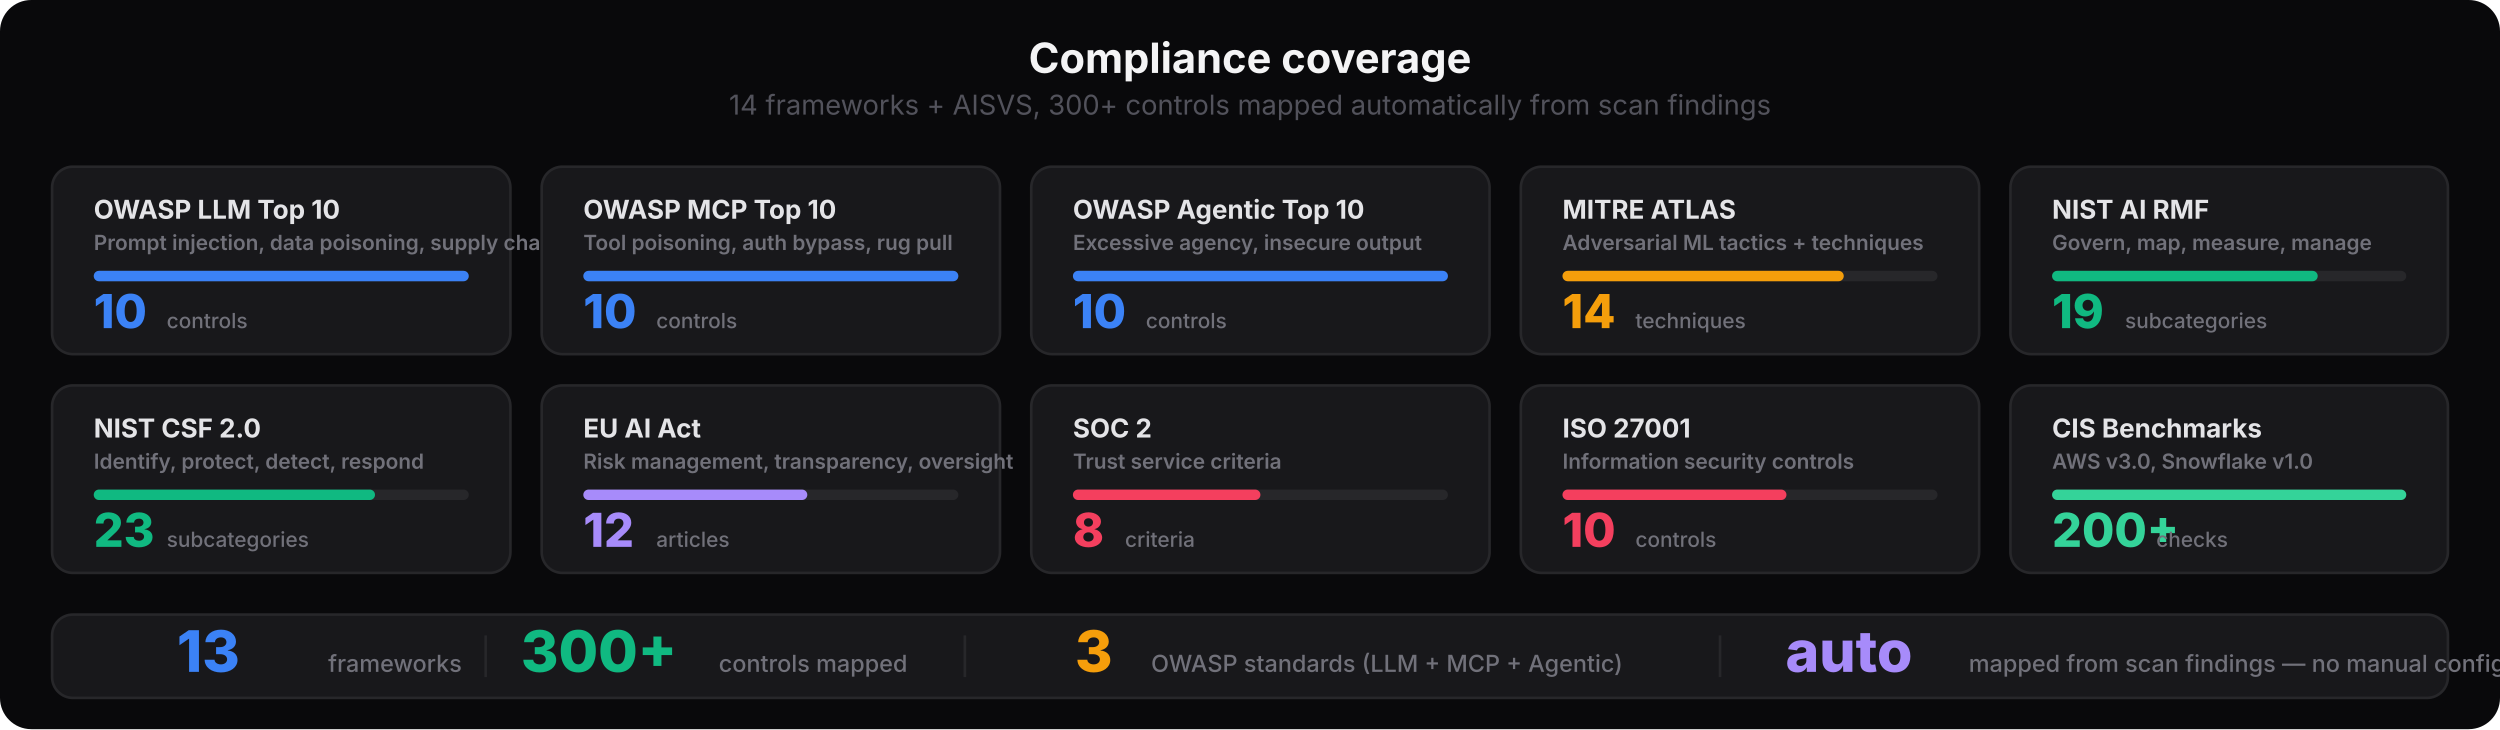
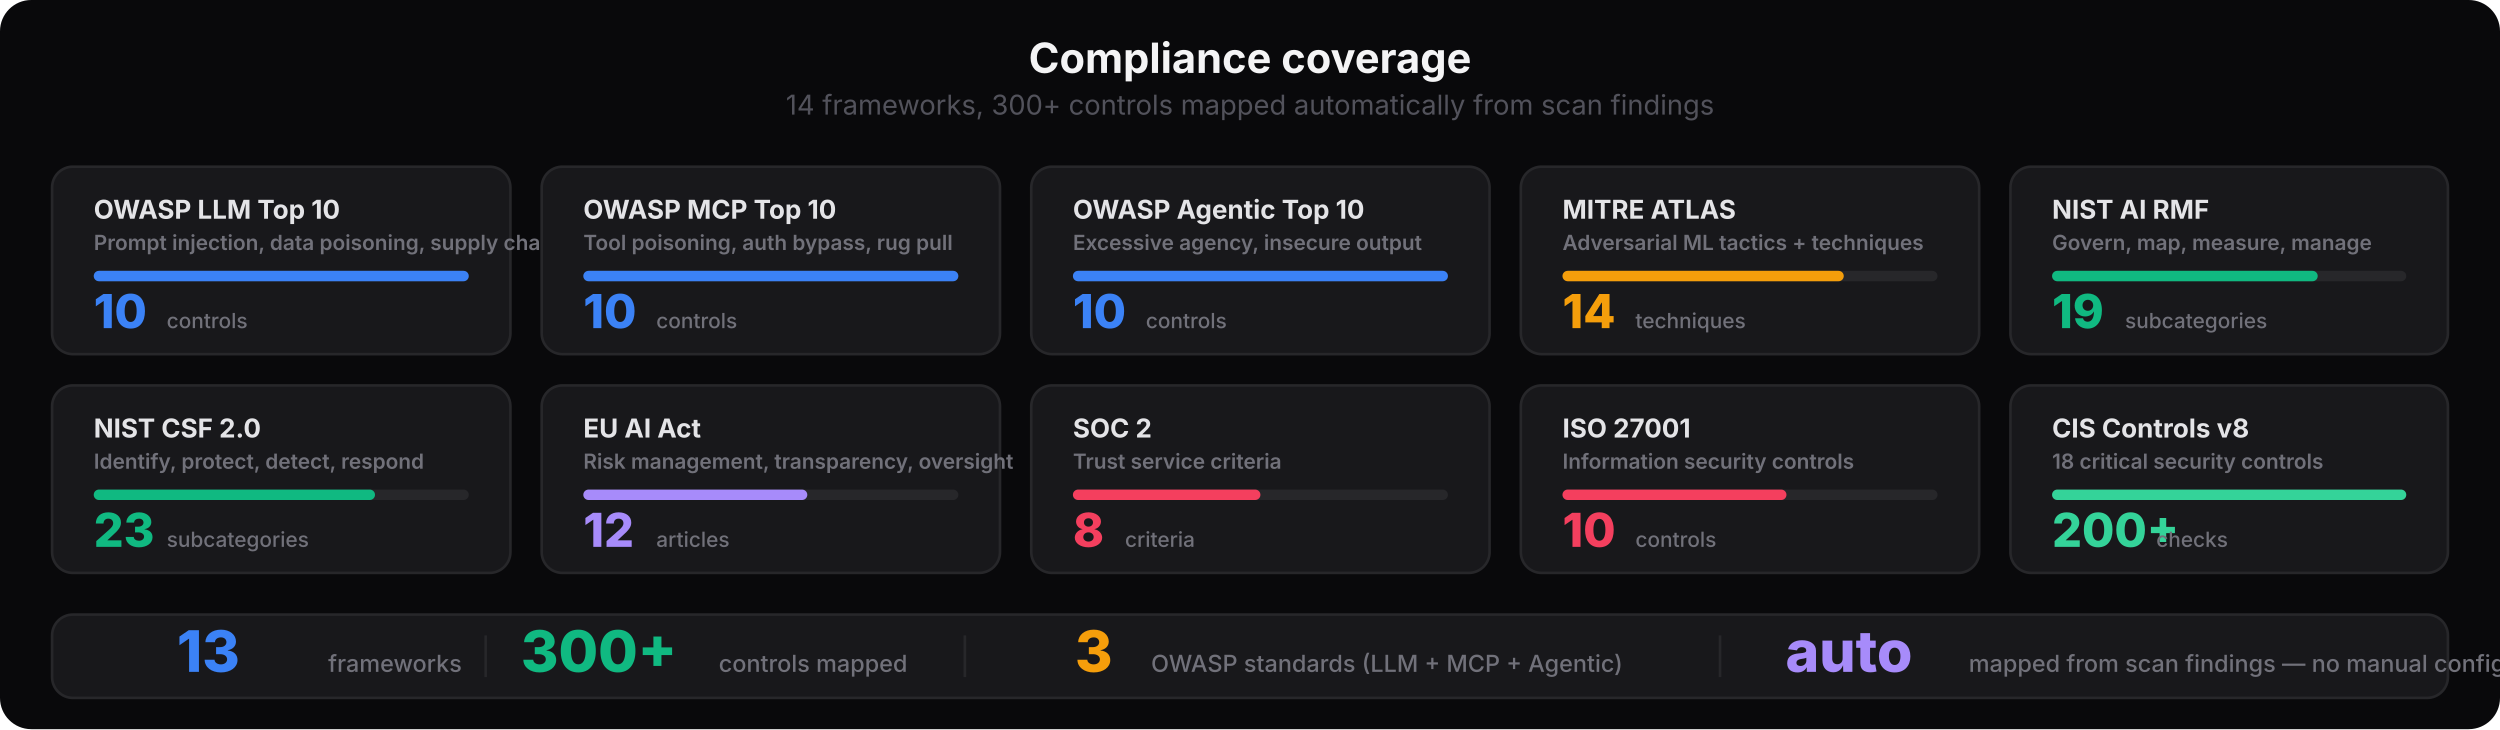
<svg xmlns="http://www.w3.org/2000/svg" viewBox="0 0 960 280" fill="none">
  <style>
    text { font-family: system-ui, -apple-system, 'Segoe UI', sans-serif; }
    .title { font-size: 16px; font-weight: 700; fill: #f4f4f5; }
    .subtitle { font-size: 10.5px; font-weight: 400; fill: #52525b; }
    .fw-name { font-size: 10px; font-weight: 700; fill: #e4e4e7; }
    .fw-code { font-size: 8px; font-weight: 600; fill: #71717a; }
    .fw-count { font-size: 18px; font-weight: 800; }
    .fw-label { font-size: 8px; font-weight: 500; fill: #71717a; }
    .bar-bg { fill: #27272a; }
    .summary-num { font-size: 22px; font-weight: 800; }
    .summary-label { font-size: 9px; font-weight: 500; fill: #71717a; }
  </style>
  <rect width="960" height="280" rx="12" fill="#09090b" />
  <text x="480" y="28" text-anchor="middle" class="title">Compliance coverage</text>
-   <text x="480" y="44" text-anchor="middle" class="subtitle">14 frameworks + AISVS, 300+ controls mapped automatically from scan findings</text>
+   <text x="480" y="44" text-anchor="middle" class="subtitle">14 frameworks, 300+ controls mapped automatically from scan findings</text>
  <rect x="20" y="64" width="176" height="72" rx="8" fill="#18181b" stroke="#27272a" stroke-width="1" />
  <text x="36" y="84" class="fw-name">OWASP LLM Top 10</text>
  <text x="36" y="96" class="fw-code">Prompt injection, data poisoning, supply chain</text>
  <rect x="36" y="104" width="144" height="4" rx="2" class="bar-bg" />
  <rect x="36" y="104" width="144" height="4" rx="2" fill="#3b82f6" />
  <text x="36" y="126" class="fw-count" fill="#3b82f6">10</text>
  <text x="64" y="126" class="fw-label">controls</text>
  <rect x="208" y="64" width="176" height="72" rx="8" fill="#18181b" stroke="#27272a" stroke-width="1" />
  <text x="224" y="84" class="fw-name">OWASP MCP Top 10</text>
  <text x="224" y="96" class="fw-code">Tool poisoning, auth bypass, rug pull</text>
  <rect x="224" y="104" width="144" height="4" rx="2" class="bar-bg" />
  <rect x="224" y="104" width="144" height="4" rx="2" fill="#3b82f6" />
  <text x="224" y="126" class="fw-count" fill="#3b82f6">10</text>
  <text x="252" y="126" class="fw-label">controls</text>
  <rect x="396" y="64" width="176" height="72" rx="8" fill="#18181b" stroke="#27272a" stroke-width="1" />
  <text x="412" y="84" class="fw-name">OWASP Agentic Top 10</text>
  <text x="412" y="96" class="fw-code">Excessive agency, insecure output</text>
  <rect x="412" y="104" width="144" height="4" rx="2" class="bar-bg" />
  <rect x="412" y="104" width="144" height="4" rx="2" fill="#3b82f6" />
  <text x="412" y="126" class="fw-count" fill="#3b82f6">10</text>
  <text x="440" y="126" class="fw-label">controls</text>
  <rect x="584" y="64" width="176" height="72" rx="8" fill="#18181b" stroke="#27272a" stroke-width="1" />
  <text x="600" y="84" class="fw-name">MITRE ATLAS</text>
  <text x="600" y="96" class="fw-code">Adversarial ML tactics + techniques</text>
  <rect x="600" y="104" width="144" height="4" rx="2" class="bar-bg" />
  <rect x="600" y="104" width="108" height="4" rx="2" fill="#f59e0b" />
  <text x="600" y="126" class="fw-count" fill="#f59e0b">14</text>
  <text x="628" y="126" class="fw-label">techniques</text>
  <rect x="772" y="64" width="168" height="72" rx="8" fill="#18181b" stroke="#27272a" stroke-width="1" />
  <text x="788" y="84" class="fw-name">NIST AI RMF</text>
  <text x="788" y="96" class="fw-code">Govern, map, measure, manage</text>
  <rect x="788" y="104" width="136" height="4" rx="2" class="bar-bg" />
  <rect x="788" y="104" width="102" height="4" rx="2" fill="#10b981" />
  <text x="788" y="126" class="fw-count" fill="#10b981">19</text>
  <text x="816" y="126" class="fw-label">subcategories</text>
  <rect x="20" y="148" width="176" height="72" rx="8" fill="#18181b" stroke="#27272a" stroke-width="1" />
  <text x="36" y="168" class="fw-name">NIST CSF 2.0</text>
  <text x="36" y="180" class="fw-code">Identify, protect, detect, respond</text>
  <rect x="36" y="188" width="144" height="4" rx="2" class="bar-bg" />
  <rect x="36" y="188" width="108" height="4" rx="2" fill="#10b981" />
  <text x="36" y="210" class="fw-count" fill="#10b981">23</text>
  <text x="64" y="210" class="fw-label">subcategories</text>
  <rect x="208" y="148" width="176" height="72" rx="8" fill="#18181b" stroke="#27272a" stroke-width="1" />
  <text x="224" y="168" class="fw-name">EU AI Act</text>
  <text x="224" y="180" class="fw-code">Risk management, transparency, oversight</text>
  <rect x="224" y="188" width="144" height="4" rx="2" class="bar-bg" />
  <rect x="224" y="188" width="86" height="4" rx="2" fill="#a78bfa" />
  <text x="224" y="210" class="fw-count" fill="#a78bfa">12</text>
  <text x="252" y="210" class="fw-label">articles</text>
  <rect x="396" y="148" width="176" height="72" rx="8" fill="#18181b" stroke="#27272a" stroke-width="1" />
  <text x="412" y="168" class="fw-name">SOC 2</text>
  <text x="412" y="180" class="fw-code">Trust service criteria</text>
  <rect x="412" y="188" width="144" height="4" rx="2" class="bar-bg" />
  <rect x="412" y="188" width="72" height="4" rx="2" fill="#f43f5e" />
  <text x="412" y="210" class="fw-count" fill="#f43f5e">8</text>
  <text x="432" y="210" class="fw-label">criteria</text>
  <rect x="584" y="148" width="176" height="72" rx="8" fill="#18181b" stroke="#27272a" stroke-width="1" />
  <text x="600" y="168" class="fw-name">ISO 27001</text>
  <text x="600" y="180" class="fw-code">Information security controls</text>
  <rect x="600" y="188" width="144" height="4" rx="2" class="bar-bg" />
  <rect x="600" y="188" width="86" height="4" rx="2" fill="#f43f5e" />
  <text x="600" y="210" class="fw-count" fill="#f43f5e">10</text>
  <text x="628" y="210" class="fw-label">controls</text>
  <rect x="772" y="148" width="168" height="72" rx="8" fill="#18181b" stroke="#27272a" stroke-width="1" />
-   <text x="788" y="168" class="fw-name">CIS Benchmarks</text>
-   <text x="788" y="180" class="fw-code">AWS v3.0, Snowflake v1.0</text>
+   <text x="788" y="168" class="fw-name">CIS Controls v8</text>
+   <text x="788" y="180" class="fw-code">18 critical security controls</text>
  <rect x="788" y="188" width="136" height="4" rx="2" class="bar-bg" />
  <rect x="788" y="188" width="136" height="4" rx="2" fill="#34d399" />
  <text x="788" y="210" class="fw-count" fill="#34d399">200+</text>
  <text x="828" y="210" class="fw-label">checks</text>
  <rect x="20" y="236" width="920" height="32" rx="8" fill="#18181b" stroke="#27272a" stroke-width="1" />
  <text x="80" y="258" text-anchor="middle" class="summary-num" fill="#3b82f6">13</text>
  <text x="126" y="258" class="summary-label">frameworks</text>
  <rect x="186" y="244" width="1" height="16" fill="#27272a" />
  <text x="230" y="258" text-anchor="middle" class="summary-num" fill="#10b981">300+</text>
  <text x="276" y="258" class="summary-label">controls mapped</text>
  <rect x="370" y="244" width="1" height="16" fill="#27272a" />
  <text x="420" y="258" text-anchor="middle" class="summary-num" fill="#f59e0b">3</text>
  <text x="442" y="258" class="summary-label">OWASP standards (LLM + MCP + Agentic)</text>
  <rect x="660" y="244" width="1" height="16" fill="#27272a" />
  <text x="710" y="258" text-anchor="middle" class="summary-num" fill="#a78bfa">auto</text>
  <text x="756" y="258" class="summary-label">mapped from scan findings — no manual config</text>
</svg>
